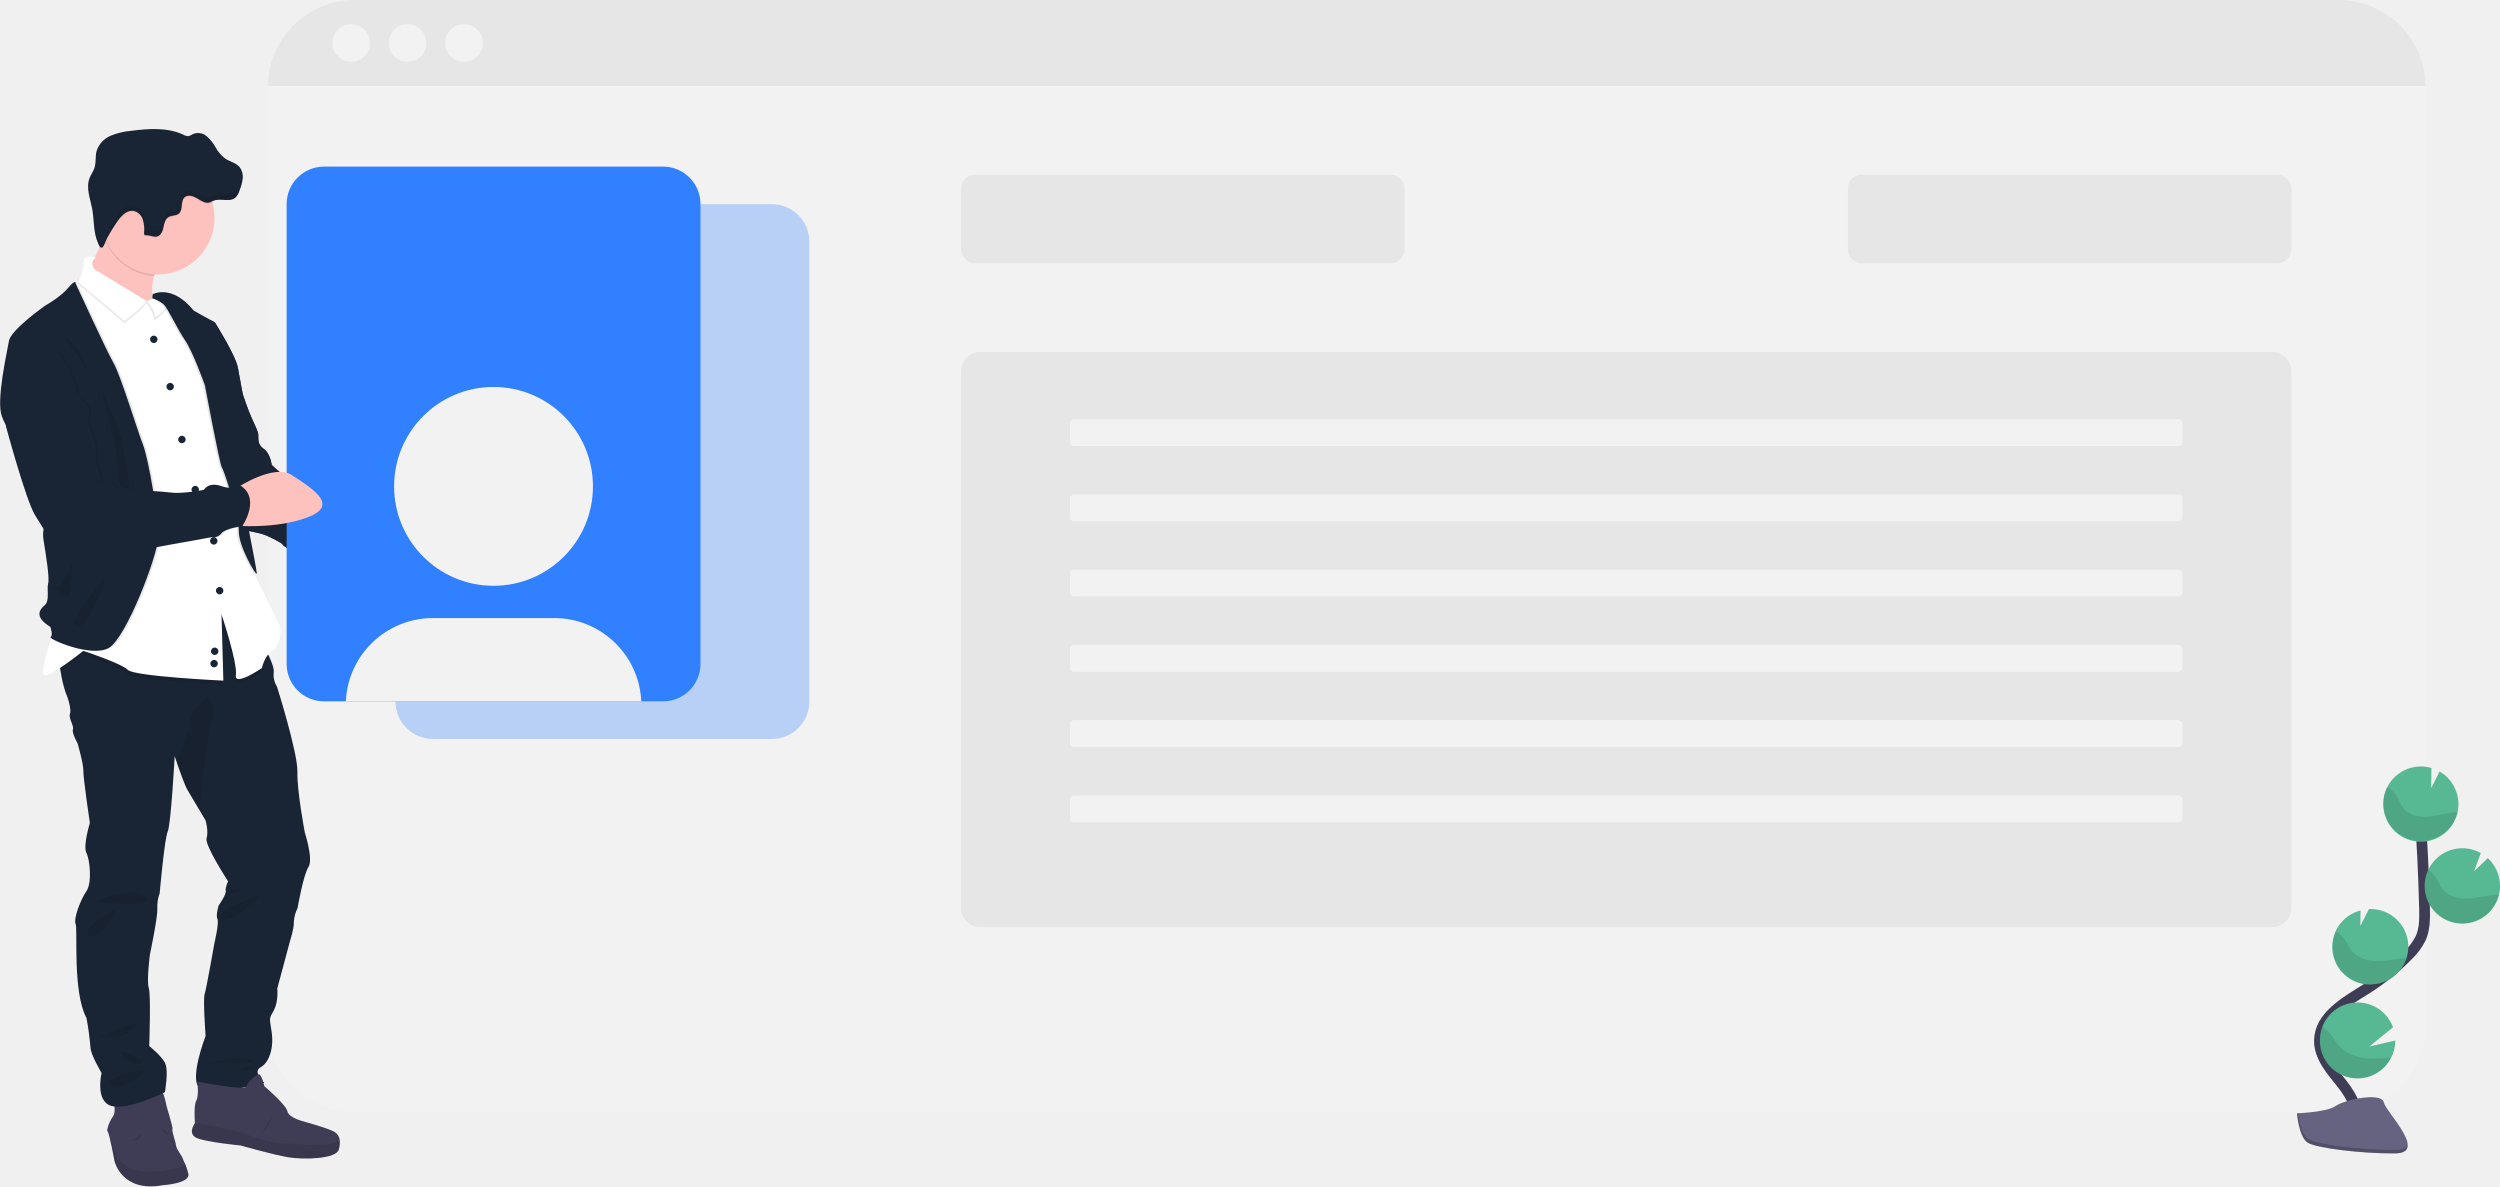
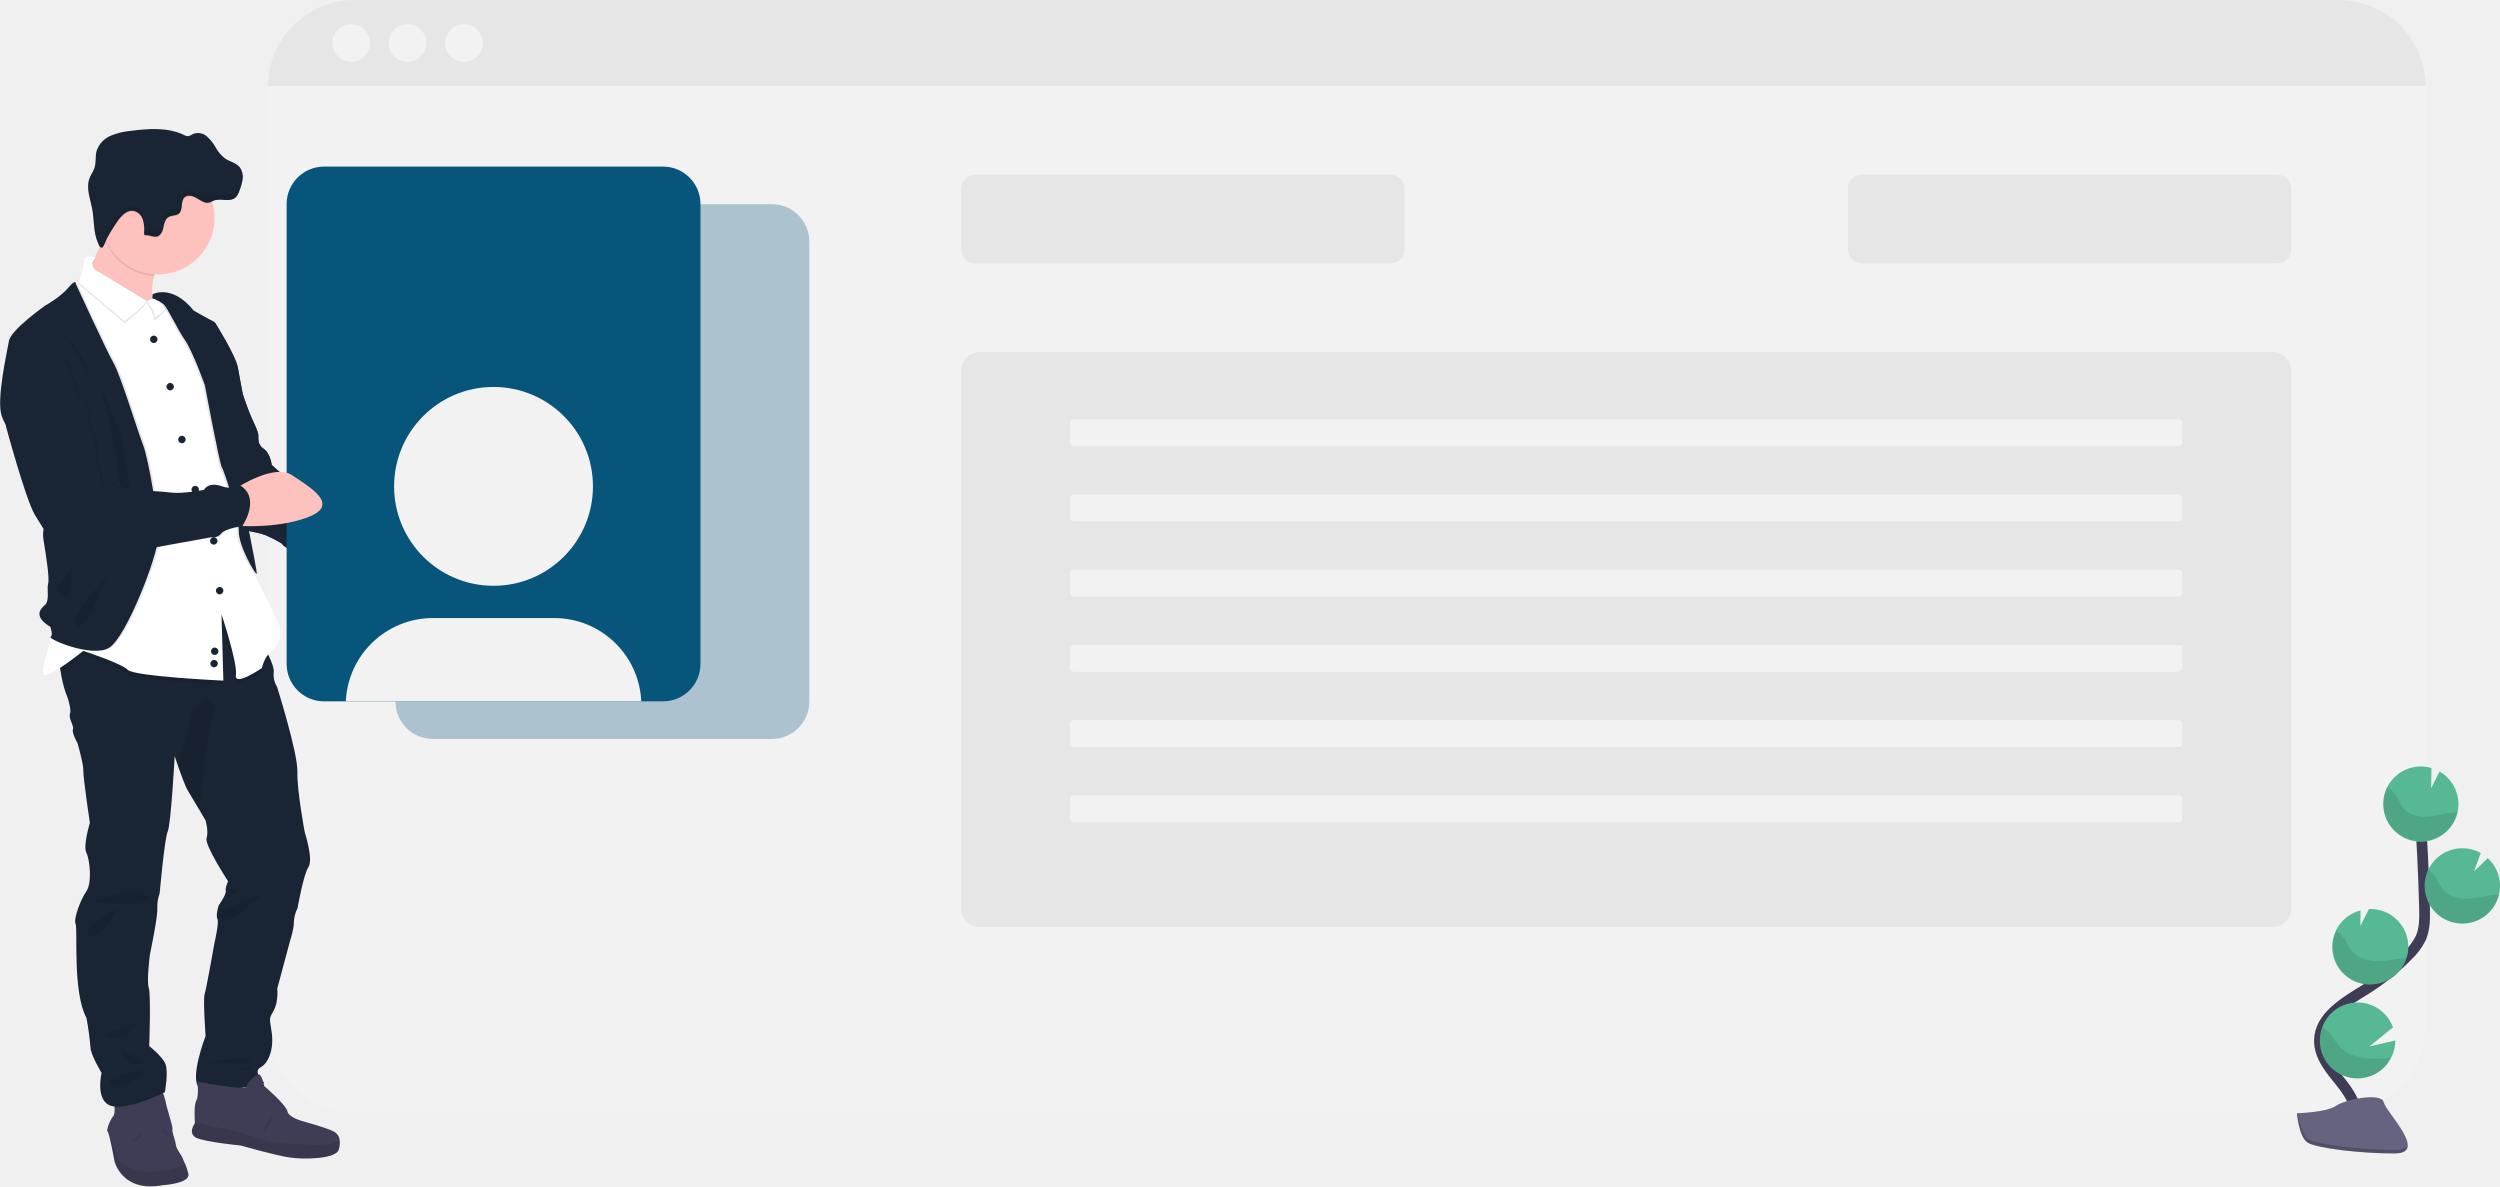
<svg xmlns="http://www.w3.org/2000/svg" id="a504aa27-390a-4e86-8282-4a39073a277e" data-name="Layer 1" width="930.35" height="441.49" viewBox="0 0 930.35 441.49">
  <path d="M1037.49,261.25V610.87a32.38,32.38,0,0,1-32.38,32.38H266.87a32.38,32.38,0,0,1-32.38-32.38V261.25a32.4,32.4,0,0,1,32.38-32h738.24A32.4,32.4,0,0,1,1037.49,261.25Z" transform="translate(-134.82 -229.25)" fill="#f2f2f2" />
-   <path d="M422.07,305.25H295.91A13.92,13.92,0,0,0,282,319.17V490.34a13.92,13.92,0,0,0,13.92,13.91H422.07A13.92,13.92,0,0,0,436,490.34V319.17A13.92,13.92,0,0,0,422.07,305.25Z" transform="translate(-134.82 -229.25)" fill="#3080ff" opacity="0.3" />
+   <path d="M422.07,305.25H295.91A13.92,13.92,0,0,0,282,319.17V490.34a13.92,13.92,0,0,0,13.92,13.91H422.07A13.92,13.92,0,0,0,436,490.34V319.17A13.92,13.92,0,0,0,422.07,305.25Z" transform="translate(-134.82 -229.25)" fill="#07557b" opacity="0.3" />
  <path d="M1037.49,261.25h-803a32.4,32.4,0,0,1,32.38-32h738.24A32.4,32.4,0,0,1,1037.49,261.25Z" transform="translate(-134.82 -229.25)" fill="#e6e6e6" />
  <circle cx="130.67" cy="16" r="7" fill="#f2f2f2" />
  <circle cx="151.67" cy="16" r="7" fill="#f2f2f2" />
  <circle cx="172.67" cy="16" r="7" fill="#f2f2f2" />
  <rect x="357.67" y="65" width="165" height="33" rx="5.24" fill="#e6e6e6" />
  <rect x="687.67" y="65" width="165" height="33" rx="5.24" fill="#e6e6e6" />
  <rect x="357.67" y="131" width="495" height="214" rx="7.01" fill="#e6e6e6" />
  <rect x="398.17" y="156" width="414" height="10" rx="1.52" fill="#f2f2f2" />
  <rect x="398.17" y="184" width="414" height="10" rx="1.52" fill="#f2f2f2" />
  <rect x="398.17" y="212" width="414" height="10" rx="1.52" fill="#f2f2f2" />
  <rect x="398.17" y="240" width="414" height="10" rx="1.52" fill="#f2f2f2" />
  <rect x="398.17" y="268" width="414" height="10" rx="1.52" fill="#f2f2f2" />
  <rect x="398.17" y="296" width="414" height="10" rx="1.52" fill="#f2f2f2" />
  <path d="M291.8,433.65c-5.11,1.94-17,2.16-22.31,2.15-1.6,0-2.6,0-2.6,0l-3.39-6.9,3.39-5.76s3.11-.85,7.24-1.6c6.1-1.1,14.44-2,18.42.51C299.22,426.17,298.47,431.12,291.8,433.65Z" transform="translate(-134.82 -229.25)" fill="#fec2be" />
  <path d="M269.49,435.8c-1.6,0-2.6,0-2.6,0l-3.39-6.9,3.39-5.76s3.11-.85,7.24-1.6C270.78,424,262.72,429.34,269.49,435.8Z" transform="translate(-134.82 -229.25)" opacity="0.1" />
  <path d="M213.34,351.05l1.5-1.73s7.7,12.2,8.51,16.8,1.84,9.89,1.84,9.89,2,6,3.22,8.63,2.42,5.18,2.53,6.33-.46,3.68,2,5.29,3,6,3,6,8.74,8.52,13.34,8.75,17.84,2.53,17.38,4.83,5.52,3.68,7.93,4.25-15.53,7.48-5.06,16.34c0,0-6.67,1.38-7.36,3s-7.71-.92-7.71-.92-1.49-3.56-6.67-3.79-7.82-2.54-7.82-2.88-5.18-3.22-8.06-4-6.67-1.15-6.79-1.95-17.25-74.78-17.25-74.78Z" transform="translate(-134.82 -229.25)" fill="#4c4981" />
  <path d="M213.34,351.05l1.5-1.73s7.7,12.2,8.51,16.8,1.84,9.89,1.84,9.89,2,6,3.22,8.63,2.42,5.18,2.53,6.33-.46,3.68,2,5.29,3,6,3,6,8.74,8.52,13.34,8.75,17.84,2.53,17.38,4.83,5.52,3.68,7.93,4.25-15.53,7.48-5.06,16.34c0,0-6.67,1.38-7.36,3s-7.71-.92-7.71-.92-1.49-3.56-6.67-3.79-7.82-2.54-7.82-2.88-5.18-3.22-8.06-4-6.67-1.15-6.79-1.95-17.25-74.78-17.25-74.78Z" transform="translate(-134.82 -229.25)" fill="#192534" />
  <path d="M195.42,670.3c-15.18,2.85-17.95-8.8-17.95-8.8s-1.89-10.36-2.58-11.13a1.24,1.24,0,0,1-.12-1h0A13.45,13.45,0,0,1,177,644.5c.95-1.12.17-5.78.17-5.78l17.6-4.49a27.18,27.18,0,0,1,1.73,5.18c.17,1.64,2.76,9.06,2.5,10.09s1.12,4.23,1.29,5.87,2.33,4.06,2.51,4.92a20.37,20.37,0,0,0,1,2.27,23.33,23.33,0,0,1,1.12,3.51C205.69,669.69,195.42,670.3,195.42,670.3Z" transform="translate(-134.82 -229.25)" fill="#3f3d56" />
  <path d="M195.42,670.3c-15.18,2.85-17.95-8.8-17.95-8.8s-1.89-10.36-2.58-11.13a1.24,1.24,0,0,1-.12-1l3.65,10.48s3,6.3,14.24,5.35c6.38-.54,9.53-1.72,11.05-2.65a23.33,23.33,0,0,1,1.12,3.51C205.69,669.69,195.42,670.3,195.42,670.3Z" transform="translate(-134.82 -229.25)" opacity="0.1" />
  <path d="M183.6,653.9s3.8.09,4.06-3Z" transform="translate(-134.82 -229.25)" opacity="0.1" />
  <path d="M249.61,551.92c-1.9,2.84-4.06,15.27-4.06,15.27a13,13,0,0,0-1.38,5.26c.09,2.42-1.38,6.82-1.38,6.82L238,597.13s.52,4.75-1.29,8.11-1.64,2.33-.78,8.2-1,11.3-4.14,13,1.38,5.78,1.38,5.78-19.85,5.35-24,2.07,2.16-19.5,2.16-19.5-1-13.64-.35-15.62,3.63-18.9,3.63-18.9,1.81-7.68,1.12-9,.43-5,.43-5,2.93-4.15,2.67-5.44.87-3.62.87-3.62-8.8-13.46-8-16-.34-6.55-.34-6.55-1.11-1.91-2.45-4.19c-1.64-2.8-3.62-6.16-4.28-7.2-.85-1.34-2.89-7-4-10.26-.48-1.39-.8-2.34-.8-2.34s-1.39,25.37-2.59,28-3,23-3,23a14.41,14.41,0,0,0-.87,5.7c.18,3.19-2.76,17.08-2.76,17.08s-1.29,9.84-.43,12.43.17,21.65.17,21.65,4.75,3.71,6,6.56-.17,10.61-.17,10.61-13.81,6.91-19.94,5.1-3.62-12.26-3.62-12.26-4.14-6.9-4.14-9.57a108.36,108.36,0,0,0-1.47-10.88c-5.26-9.66-3.19-33.13-4.05-35s1.81-9,4-12.16,1.3-11.82,0-14.33,1.3-11.13,1.3-11.13-2.5-16.74-2.42-19.33-2.15-10.26-2.15-10.26-2.25-4-1.73-5.18-1.73-4.31-1.12-5.69-.52-5.61-1.64-8.12a48.29,48.29,0,0,1-1.84-7.94c-.53-3-.92-5.6-.92-5.6l14.24-11.48L206,452.6l13.38-4.31,13,20.53s1.34,2.15,2.53,4.63c1,2.13,1.94,4.51,1.78,6a8.29,8.29,0,0,0,1.21,5.35s7.77,24.59,7.59,31.66,2.76,22.61,2.76,22.61S251.51,549.07,249.61,551.92Z" transform="translate(-134.82 -229.25)" fill="#192534" />
  <path d="M197.05,351.91c-.55-.23-38.09-15.73-32.92-18.81,3.07-1.83,6.85-9.58,9.43-15.65,1.81-4.23,3-7.65,3-7.65s30.13-5.35,19.35,13.12a34,34,0,0,0-3.8,9.09C189.06,344.59,196.79,351.68,197.05,351.91Z" transform="translate(-134.82 -229.25)" fill="#fec2be" />
  <path d="M195.94,322.92a34,34,0,0,0-3.8,9.09,21,21,0,0,1-17.79-12.5,20.38,20.38,0,0,1-.79-2.06c1.81-4.23,3-7.65,3-7.65S206.72,304.45,195.94,322.92Z" transform="translate(-134.82 -229.25)" opacity="0.1" />
  <path d="M214.66,310.32a21.05,21.05,0,0,1-40.31,8.5,20.81,20.81,0,0,1-1.79-8.5,21.05,21.05,0,0,1,41.28-5.83A20.79,20.79,0,0,1,214.66,310.32Z" transform="translate(-134.82 -229.25)" fill="#fec2be" />
  <path d="M235,473.45c-2.2,2-3.05,5.82-3.05,5.82s-10.35,7.07-9.66,2.58-5.35-22.6-5.35-22.6l.69,24.67s-33.14-1.55-35.55-4-16.57-7.08-16.57-7.08-4.33,3.48-8.31,6.12c-.53-3-.92-5.6-.92-5.6l14.24-11.48L206,452.6l13.38-4.31,13,20.53S233.78,471,235,473.45Z" transform="translate(-134.82 -229.25)" opacity="0.1" />
  <path d="M236.06,471.5c-2.76,1.73-3.8,6.38-3.8,6.38s-10.35,7.08-9.66,2.59-5.35-22.6-5.35-22.6l.69,24.67s-33.13-1.55-35.55-4-16.56-7.07-16.56-7.07-12.26,9.84-14.5,9,4-17.6,4-17.6l6.38-98s-1.72-29.16.87-30.2a3.59,3.59,0,0,0,1.08-.68c1.71-1.53,2.22-4.64,2.37-7.26.17-3.1,4.31-1.55,4.31-1.55l-2.41,3.11,21.38,13,.19.11a24.43,24.43,0,0,1,2.57-1.16c1.89-.73,4.41-1.42,6.06-.74a5.88,5.88,0,0,1,2.26,2,25.56,25.56,0,0,1,2.91,5.9L211,360.54s4,17.43,4,18.12,1.21,16.56,2.59,18.29,2.76,10.35,2.24,12.94.86,12.26.86,12.26c5.7,4.65,8.63,20.53,8.63,20.53s9,17.78,9.66,19.85S238.82,469.77,236.06,471.5Z" transform="translate(-134.82 -229.25)" fill="#fff" />
  <path d="M189.28,342c-2.1,3.11-8.15,7.48-8.15,7.48l-17.5-14.78c1.71-1.53,2.22-4.64,2.37-7.25.17-3.11,4.31-1.56,4.31-1.56l-.5.65a2.78,2.78,0,0,0,.75,4.08Z" transform="translate(-134.82 -229.25)" opacity="0.1" />
  <path d="M189.28,341.27c-2.1,3.11-8.15,7.47-8.15,7.47L163.63,334c1.71-1.53,2.22-4.64,2.37-7.26.17-3.1,4.31-1.55,4.31-1.55l-.5.65a2.78,2.78,0,0,0,.75,4.08Z" transform="translate(-134.82 -229.25)" fill="#fff" />
  <path d="M197.37,343.6c-2.26,2.7-5.46,5.76-5.31,4.23s-1.91-4.93-3.23-6.45a9.52,9.52,0,0,1,6.27.18A5.68,5.68,0,0,1,197.37,343.6Z" transform="translate(-134.82 -229.25)" opacity="0.1" />
  <path d="M197.71,342.56c-2.26,2.7-5.46,5.77-5.31,4.23s-1.7-4-3-5.54c1.89-.73,4.41-1.41,6.06-.73A5.81,5.81,0,0,1,197.71,342.56Z" transform="translate(-134.82 -229.25)" fill="#fff" />
  <circle cx="57.23" cy="126.28" r="1.38" fill="#192534" />
  <circle cx="67.7" cy="163.56" r="1.38" fill="#192534" />
  <circle cx="79.55" cy="201.29" r="1.38" fill="#192534" />
  <circle cx="79.9" cy="242.36" r="1.38" fill="#192534" />
  <circle cx="63.33" cy="143.88" r="1.38" fill="#192534" />
  <circle cx="72.65" cy="182.19" r="1.38" fill="#192534" />
  <circle cx="81.74" cy="219.81" r="1.38" fill="#192534" />
  <circle cx="79.67" cy="246.96" r="1.38" fill="#192534" />
  <path d="M163.64,334.83s.23-2.08-2.76,1.49-8.63,6.67-8.63,6.67-12.77,9-13.46,13.12-4.83,22.09-2.65,28.07S155,418.81,155,418.81s-4.37,5.18-3.33,11.27,2.3,14.5,1.72,16.34.69,6.44-1.26,8.05-4,4.37,2.07,8.06c0,0,1.15,3.1.11,3.79s15.3,7.83,21.74,4,18.07-34.17,18.3-41-3.57-29.22-5.64-34.51-8.28-25.89-10.93-30.49S163.64,334.83,163.64,334.83Z" transform="translate(-134.82 -229.25)" opacity="0.1" />
  <path d="M163,334.83s.23-2.08-2.76,1.49-8.63,6.67-8.63,6.67-12.77,9-13.46,13.12-4.83,22.09-2.65,28.07,18.87,34.63,18.87,34.63S150,424,151,430.08s2.31,14.5,1.73,16.34.69,6.44-1.26,8.05-4,4.37,2.07,8.06c0,0,1.15,3.1.11,3.79s15.3,7.83,21.74,4,18.07-34.17,18.3-41-3.57-29.22-5.64-34.51S179.75,369,177.1,364.39,163,334.83,163,334.83Z" transform="translate(-134.82 -229.25)" fill="#192534" />
  <path d="M158.35,354.38s9.89,10.93,9.55,18.18C167.9,372.56,168,360.83,158.35,354.38Z" transform="translate(-134.82 -229.25)" opacity="0.1" />
  <path d="M172,372.33c0,.35,6.67,25.2,6.33,28.3s1.95,12.31,1.95,12.31l3.11-.8s-2.42-12.77-2.88-17.49S172,372.33,172,372.33Z" transform="translate(-134.82 -229.25)" opacity="0.1" />
  <path d="M174.68,443.2c-.23.34-15.76,17.95-11.39,19.21S174.68,443.2,174.68,443.2Z" transform="translate(-134.82 -229.25)" opacity="0.1" />
  <path d="M161.91,438.71c-.34.23-6.21,12.66-6.9,9.32s5.06,9.09,6-.11Z" transform="translate(-134.82 -229.25)" opacity="0.1" />
  <path d="M191.74,338.74s6.41-3.91,14.47,6.09c0,0,5.86,3.34,7.59,4.15s3.68,22.2,3.68,22.2,3.8,9.2,2.76,14.5,3,23.46,3,23.46,6.68,32.68,6.45,33.6S222.89,432.5,223,427s-5.52-22.78-6.32-23.82-6.33-30.6-6.33-30.6S205.86,360,203,355.88s-6.45-12-7.94-13.35a15.2,15.2,0,0,0-3.57-2.3Z" transform="translate(-134.82 -229.25)" opacity="0.1" />
  <path d="M191.65,338.74s7.19-3.91,15.25,6.09c0,0,5.86,3.34,7.59,4.15s3.68,22.2,3.68,22.2,3.8,9.2,2.76,14.5,3,23.46,3,23.46,6.68,32.68,6.45,33.6-6.79-10.24-6.68-15.76-5.52-22.78-6.32-23.82-6.33-30.6-6.33-30.6-4.49-12.54-7.36-16.68-6.45-12-7.94-13.35a14.23,14.23,0,0,0-4.26-2.3Z" transform="translate(-134.82 -229.25)" fill="#192534" />
  <path d="M213.71,497.21c-2,4.38-3.71,26.37-4.86,33.35-1.64-2.8-3.62-6.16-4.28-7.2-.85-1.34-2.89-7-4-10.26,1.3-3.16,4.89-12.22,4.89-15.54,0-4.06,6.56-9.15,6.56-9.15A7.61,7.61,0,0,1,213.71,497.21Z" transform="translate(-134.82 -229.25)" opacity="0.1" />
  <path d="M169.71,564.77s15.18-6.47,19.67-1.9S169.71,564.77,169.71,564.77Z" transform="translate(-134.82 -229.25)" opacity="0.1" />
  <path d="M178.25,567.36s-15.36,8.63-10.09,10.1S178.25,567.36,178.25,567.36Z" transform="translate(-134.82 -229.25)" opacity="0.1" />
  <path d="M224.15,559.85s-6.55.44-4.05,1.73S224.15,559.85,224.15,559.85Z" transform="translate(-134.82 -229.25)" opacity="0.1" />
  <path d="M232.35,561.84c-.09.43-19.07,6.56-15.36,9.32S232.35,561.84,232.35,561.84Z" transform="translate(-134.82 -229.25)" opacity="0.1" />
  <path d="M172,614.65c2.85-.44,18.73-7.77,12.51-2.51A12.37,12.37,0,0,1,172,614.65Z" transform="translate(-134.82 -229.25)" opacity="0.1" />
  <path d="M179.8,620.43s1.38,5.35,6.65,4.66S179.8,620.43,179.8,620.43Z" transform="translate(-134.82 -229.25)" opacity="0.1" />
  <path d="M175.4,631.3c.95-.26,12.26-5.44,12.51-3s-10.78,6.64-11.64,5.35A4.62,4.62,0,0,1,175.4,631.3Z" transform="translate(-134.82 -229.25)" opacity="0.1" />
  <path d="M212,625.09c1.38-.09,14.32-4.23,16.91-.52Z" transform="translate(-134.82 -229.25)" opacity="0.1" />
  <path d="M223.72,627.5s2.25-2,4.49-1S223.72,627.5,223.72,627.5Z" transform="translate(-134.82 -229.25)" opacity="0.1" />
  <path d="M195.08,648.9a3.86,3.86,0,0,0,2.93,3Z" transform="translate(-134.82 -229.25)" opacity="0.1" />
  <path d="M260.91,657c-.86,3.54-12.94,3.88-18.72,2.93s-17.78-4.4-17.78-4.4-12.59-1.2-16.3-2.76-.78-5.52-.78-5.52l0-.37c-.09-1.44-.34-6.68.55-8.09,1-1.63.43-7,.43-7s17.86,3.45,18.2,1.81,3.11-4,4.4-4.49,2.25,4.32,2.25,4.32,8.11,6.9,8.63,9.4,6.21,3.8,6.21,3.8,8.63,2.41,10.87,3.62a4.19,4.19,0,0,1,2.38,3.35A9.32,9.32,0,0,1,260.91,657Z" transform="translate(-134.82 -229.25)" fill="#3f3d56" />
  <path d="M260.91,657c-.86,3.54-12.94,3.88-18.72,2.93s-17.78-4.4-17.78-4.4-12.59-1.2-16.3-2.76-.78-5.52-.78-5.52l0-.37,18.06,4s8.89,3.8,14.58,3.8c5,0,16.11,2,21.28-1A9.32,9.32,0,0,1,260.91,657Z" transform="translate(-134.82 -229.25)" opacity="0.1" />
  <path d="M236.49,643.38s-.86,5.69-4.31,7.59Z" transform="translate(-134.82 -229.25)" opacity="0.1" />
  <path d="M213.84,304.49a6.11,6.11,0,0,1-1,.43c-1.62.43-3.2-.66-4.64-1.53s-3.42-1.52-4.67-.39c-1.62,1.47-.44,4.63-2.11,6.05-1.06.9-2.74.59-3.92,1.33s-1.53,2.36-1.83,3.76-.89,3-2.26,3.41-2.65-.49-4-.44c-.28,0-.6.05-.79-.16a.83.83,0,0,1-.14-.62,13.26,13.26,0,0,0-.43-5,4.8,4.8,0,0,0-3.51-3.29c-2.42-.37-4.46,1.75-5.89,3.75a61.53,61.53,0,0,0-4.08,6.57,4.15,4.15,0,0,0-.2.45,20.81,20.81,0,0,1-1.79-8.5,21.05,21.05,0,0,1,41.28-5.83Z" transform="translate(-134.82 -229.25)" opacity="0.1" />
  <path d="M178.63,311.45c1.43-2,3.46-4.11,5.89-3.74A4.74,4.74,0,0,1,188,311a13.08,13.08,0,0,1,.44,5,.85.85,0,0,0,.14.63c.19.2.51.17.79.16,1.35,0,2.7.83,4,.44s2-2,2.27-3.41.61-3,1.83-3.76,2.85-.43,3.92-1.34c1.66-1.42.49-4.57,2.11-6.05,1.25-1.12,3.24-.48,4.67.39s3,2,4.64,1.53a15.42,15.42,0,0,0,1.57-.67c2.56-1,5.88.68,8-1.07a6.07,6.07,0,0,0,1.59-2.76,17.35,17.35,0,0,0,1.17-4.4,5.91,5.91,0,0,0-1.17-4.28c-1.37-1.62-3.68-2-5.43-3.21a13.32,13.32,0,0,1-3.47-4.09,15.28,15.28,0,0,0-3.37-4.19,4.94,4.94,0,0,0-5.07-.79,5.47,5.47,0,0,1-1.66.78,3.39,3.39,0,0,1-1.83-.5c-6-2.82-12.95-2.32-19.51-1.48a25.54,25.54,0,0,0-7.69,1.86,9.23,9.23,0,0,0-5.18,5.68c-.54,2-.13,4.23-.77,6.22-.44,1.36-1.34,2.52-1.85,3.85-1.39,3.64.28,7.64,1,11.47.77,4.19.38,8.72,2.16,12.68.35.78.74,2.14,1.62,1.63.65-.38,1.28-2.59,1.65-3.28A62.55,62.55,0,0,1,178.63,311.45Z" transform="translate(-134.82 -229.25)" fill="#192534" />
  <path d="M140.75,378.89l-3.11,8.86s7.36,27.38,10.81,33.13S157,434,157,434a31.57,31.57,0,0,0,18.4,2.31c9.9-2,38.77-7.14,38.77-7.14a3.85,3.85,0,0,0,3.69-1.38c1.26-1.84,7.82-2.76,7.82-2.76s7.59-11-1.73-15.64c0,0-1.15,2.53-6.09.8s-6.45,1.38-6.45,1.38-8,1.61-12.54,1-15.64-.81-16.79-1.73A1.47,1.47,0,0,0,180,411a12.68,12.68,0,0,1-3.69-2.08c-.92-1-2.18,1.16-2.18,1.16s-1.61-.93-1.15-2.08-1.5-5.52-1.5-5.52a11.12,11.12,0,0,1-.34-5.17c.57-2.31-2.88-10.59-2.88-10.59a14.71,14.71,0,0,1,.46-4.14c.58-2.07-4.37-6.21-4.37-6.21s-4.83-23.47-15.07-15.76S140.75,378.89,140.75,378.89Z" transform="translate(-134.82 -229.25)" opacity="0.1" />
  <path d="M214.84,415.93c-.12.81-2.65,4-1.73,4.6s2.42.23,1,2.08-1.26,4.6-.34,4.25,2.42-4.48,2.42-6.1A18.09,18.09,0,0,0,214.84,415.93Z" transform="translate(-134.82 -229.25)" opacity="0.1" />
  <g opacity="0.1">
    <path d="M188,309a4.78,4.78,0,0,0-3.5-3.28c-2.43-.37-4.46,1.75-5.89,3.75a61.53,61.53,0,0,0-4.08,6.57c-.37.69-1,2.89-1.65,3.27-.88.52-1.27-.85-1.62-1.63-1.78-3.95-1.39-8.49-2.16-12.68a71.57,71.57,0,0,1-1.48-7.39c-.27,3,.91,6.17,1.48,9.23.77,4.19.38,8.73,2.16,12.69.35.77.74,2.14,1.62,1.62.65-.38,1.28-2.58,1.65-3.27a61.53,61.53,0,0,1,4.08-6.57c1.43-2,3.46-4.12,5.89-3.75a4.78,4.78,0,0,1,3.5,3.28,9.17,9.17,0,0,1,.47,2.59A12,12,0,0,0,188,309Z" transform="translate(-134.82 -229.25)" />
    <path d="M224,298.11a6.07,6.07,0,0,1-1.59,2.76c-2.1,1.76-5.42.1-8,1.08a15.34,15.34,0,0,1-1.57.66c-1.62.44-3.2-.65-4.64-1.52s-3.42-1.52-4.67-.39c-1.62,1.47-.44,4.62-2.11,6.05-1.07.9-2.74.59-3.92,1.33s-1.53,2.36-1.83,3.76-.89,3-2.27,3.41-2.64-.49-4-.44c-.28,0-.6.05-.79-.16a.59.59,0,0,1-.1-.17c0,.46,0,.93,0,1.39a.83.83,0,0,0,.14.62c.19.21.51.17.79.16,1.35,0,2.7.83,4,.44s2-2,2.27-3.4.61-3,1.83-3.77,2.85-.43,3.92-1.33c1.67-1.42.49-4.58,2.11-6,1.25-1.13,3.24-.48,4.67.39s3,2,4.64,1.53c.55-.15,1-.47,1.57-.67,2.56-1,5.88.68,8-1.08A6.07,6.07,0,0,0,224,300a17.39,17.39,0,0,0,1.17-4.39,7.21,7.21,0,0,0,0-1.54A17.89,17.89,0,0,1,224,298.11Z" transform="translate(-134.82 -229.25)" />
  </g>
-   <rect x="106.67" y="62" width="154" height="199" rx="13.92" fill="#3080ff" />
+   <rect x="106.67" y="62" width="154" height="199" rx="13.92" fill="#07557b" />
  <circle cx="183.66" cy="181" r="37" fill="#f2f2f2" />
  <path d="M373.46,490.25H263.52a32.45,32.45,0,0,1,32.41-31h45.12A32.45,32.45,0,0,1,373.46,490.25Z" transform="translate(-134.82 -229.25)" fill="#f2f2f2" />
  <path d="M223.23,410.64s13.69-9,20.31-4.54,17.43,10.7,6.79,15.24S225,425,225,425Z" transform="translate(-134.82 -229.25)" fill="#fec2be" />
  <path d="M140.06,378.89,137,387.75s7.36,27.38,10.81,33.13S156.28,434,156.28,434a31.57,31.57,0,0,0,18.4,2.31c9.9-2,38.77-7.14,38.77-7.14a3.85,3.85,0,0,0,3.69-1.38C218.4,425.94,225,425,225,425s7.59-11-1.73-15.64c0,0-1.15,2.53-6.09.8s-6.45,1.38-6.45,1.38-8.05,1.61-12.54,1-15.64-.81-16.79-1.73a1.47,1.47,0,0,0-2.07.12,12.68,12.68,0,0,1-3.69-2.08c-.92-1-2.18,1.16-2.18,1.16s-1.61-.93-1.15-2.08-1.5-5.52-1.5-5.52a11.12,11.12,0,0,1-.34-5.17c.57-2.31-2.88-10.59-2.88-10.59a14.71,14.71,0,0,1,.46-4.14c.58-2.07-4.37-6.21-4.37-6.21s-4.83-23.47-15.07-15.76S140.06,378.89,140.06,378.89Z" transform="translate(-134.82 -229.25)" fill="#192534" />
  <path d="M1010.77,649.89c3-5.51-.4-12.27-4.28-17.18s-8.61-10-8.51-16.29c.14-9,9.7-14.31,17.33-19.08a85.2,85.2,0,0,0,15.56-12.51,23,23,0,0,0,4.78-6.41c1.58-3.51,1.53-7.52,1.43-11.37q-.49-19.26-1.9-38.49" transform="translate(-134.82 -229.25)" fill="none" stroke="#3f3d56" stroke-miterlimit="10" stroke-width="4" />
  <path d="M1049.69,527.86a14,14,0,0,0-7-11.5l-3.14,6.22.09-7.53a13.86,13.86,0,0,0-4.62-.55,14,14,0,1,0,14.68,13.36Z" transform="translate(-134.82 -229.25)" fill="#57b894" />
  <path d="M1024.66,622.85a14,14,0,0,1-26.5-5.75,13.87,13.87,0,0,1,.91-5.7,14,14,0,0,1,26.27.15l-8.77,7.14,9.64-2.24A13.81,13.81,0,0,1,1024.66,622.85Z" transform="translate(-134.82 -229.25)" fill="#57b894" />
  <path d="M1017.73,595.6a14,14,0,0,1-4.46-27.53l-.07,5.78,3.18-6.29h0a14,14,0,1,1,1.31,28Z" transform="translate(-134.82 -229.25)" fill="#57b894" />
  <path d="M1051.8,572.93a14,14,0,1,1-1.32-28,13.88,13.88,0,0,1,7.52,1.78l-2.48,6.79,5.11-4.9a14,14,0,0,1,4.53,9.69,13.4,13.4,0,0,1-.36,3.87A14,14,0,0,1,1051.8,572.93Z" transform="translate(-134.82 -229.25)" fill="#57b894" />
  <path d="M1047.8,531.6c-3.24.36-6.39,1.36-9.64,1.57s-6.82-.58-8.88-3.11c-1.11-1.36-1.66-3.08-2.59-4.57a10.06,10.06,0,0,0-3.54-3.32,14,14,0,1,0,26.24,9.31C1048.86,531.51,1048.33,531.54,1047.8,531.6Z" transform="translate(-134.82 -229.25)" opacity="0.1" />
  <path d="M1051.8,572.93a14,14,0,0,1-13.35-20,10.27,10.27,0,0,1,2.82,2.83c1,1.5,1.6,3.25,2.78,4.63,2.19,2.57,5.92,3.42,9.31,3.26s6.65-1.12,10-1.43c.47,0,.94-.07,1.41-.08A14,14,0,0,1,1051.8,572.93Z" transform="translate(-134.82 -229.25)" opacity="0.1" />
  <path d="M1017.73,595.6a14,14,0,0,1-13.47-19.76,11.24,11.24,0,0,1,3,2.86c1.09,1.53,1.77,3.31,3,4.73,2.36,2.63,6.34,3.56,9.93,3.48s6.82-.93,10.28-1.2A14,14,0,0,1,1017.73,595.6Z" transform="translate(-134.82 -229.25)" opacity="0.1" />
  <path d="M1024.66,622.85a14,14,0,0,1-26.5-5.75,13.87,13.87,0,0,1,.91-5.7,14.06,14.06,0,0,1,3.08,2.75c1.33,1.63,2.21,3.47,3.76,5,2.87,2.81,7.5,4,11.62,4.08A60.15,60.15,0,0,0,1024.66,622.85Z" transform="translate(-134.82 -229.25)" opacity="0.1" />
  <path d="M989.61,643.54s11.08-.34,14.41-2.71,17-5.22,17.87-1.41,16.65,19,4.14,19.06-29.06-1.94-32.39-4S989.61,643.54,989.61,643.54Z" transform="translate(-134.82 -229.25)" fill="#656380" />
  <path d="M1026.26,657.16c-12.51.1-29.06-1.95-32.4-4-2.53-1.55-3.54-7.09-3.88-9.65h-.37s.7,8.94,4,11,19.89,4.08,32.39,4c3.61,0,4.86-1.31,4.79-3.21C1030.32,656.42,1028.94,657.14,1026.26,657.16Z" transform="translate(-134.82 -229.25)" opacity="0.2" />
</svg>
